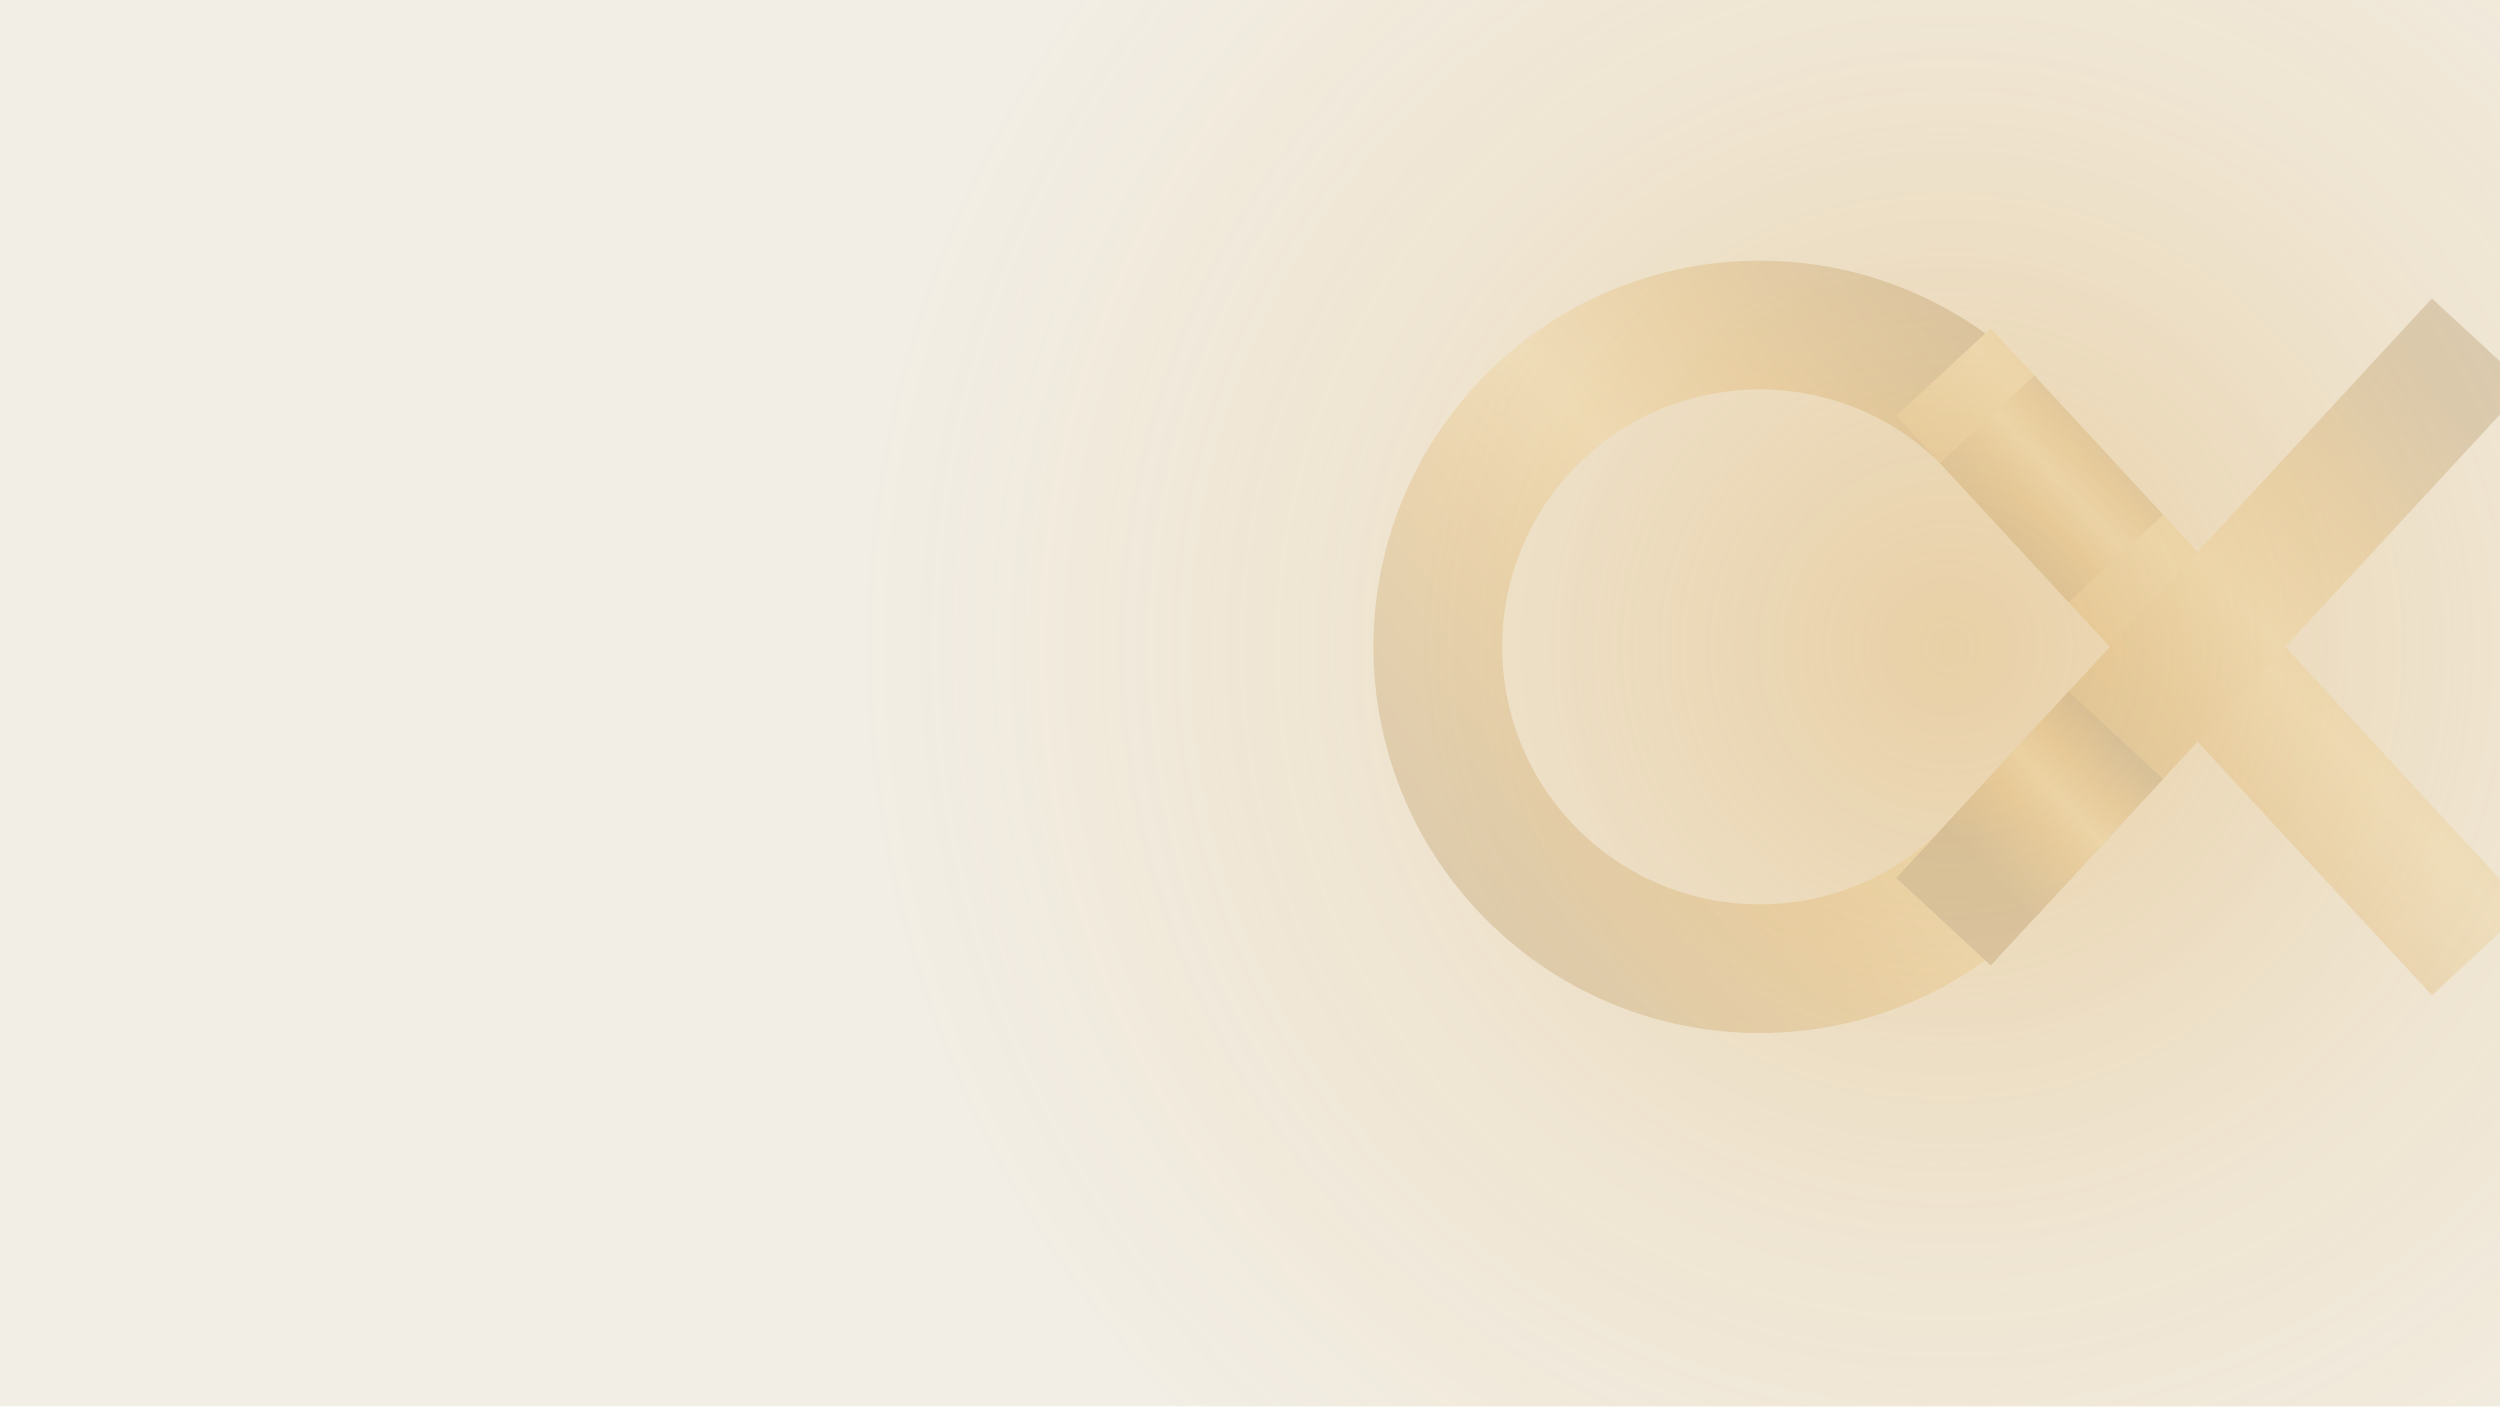
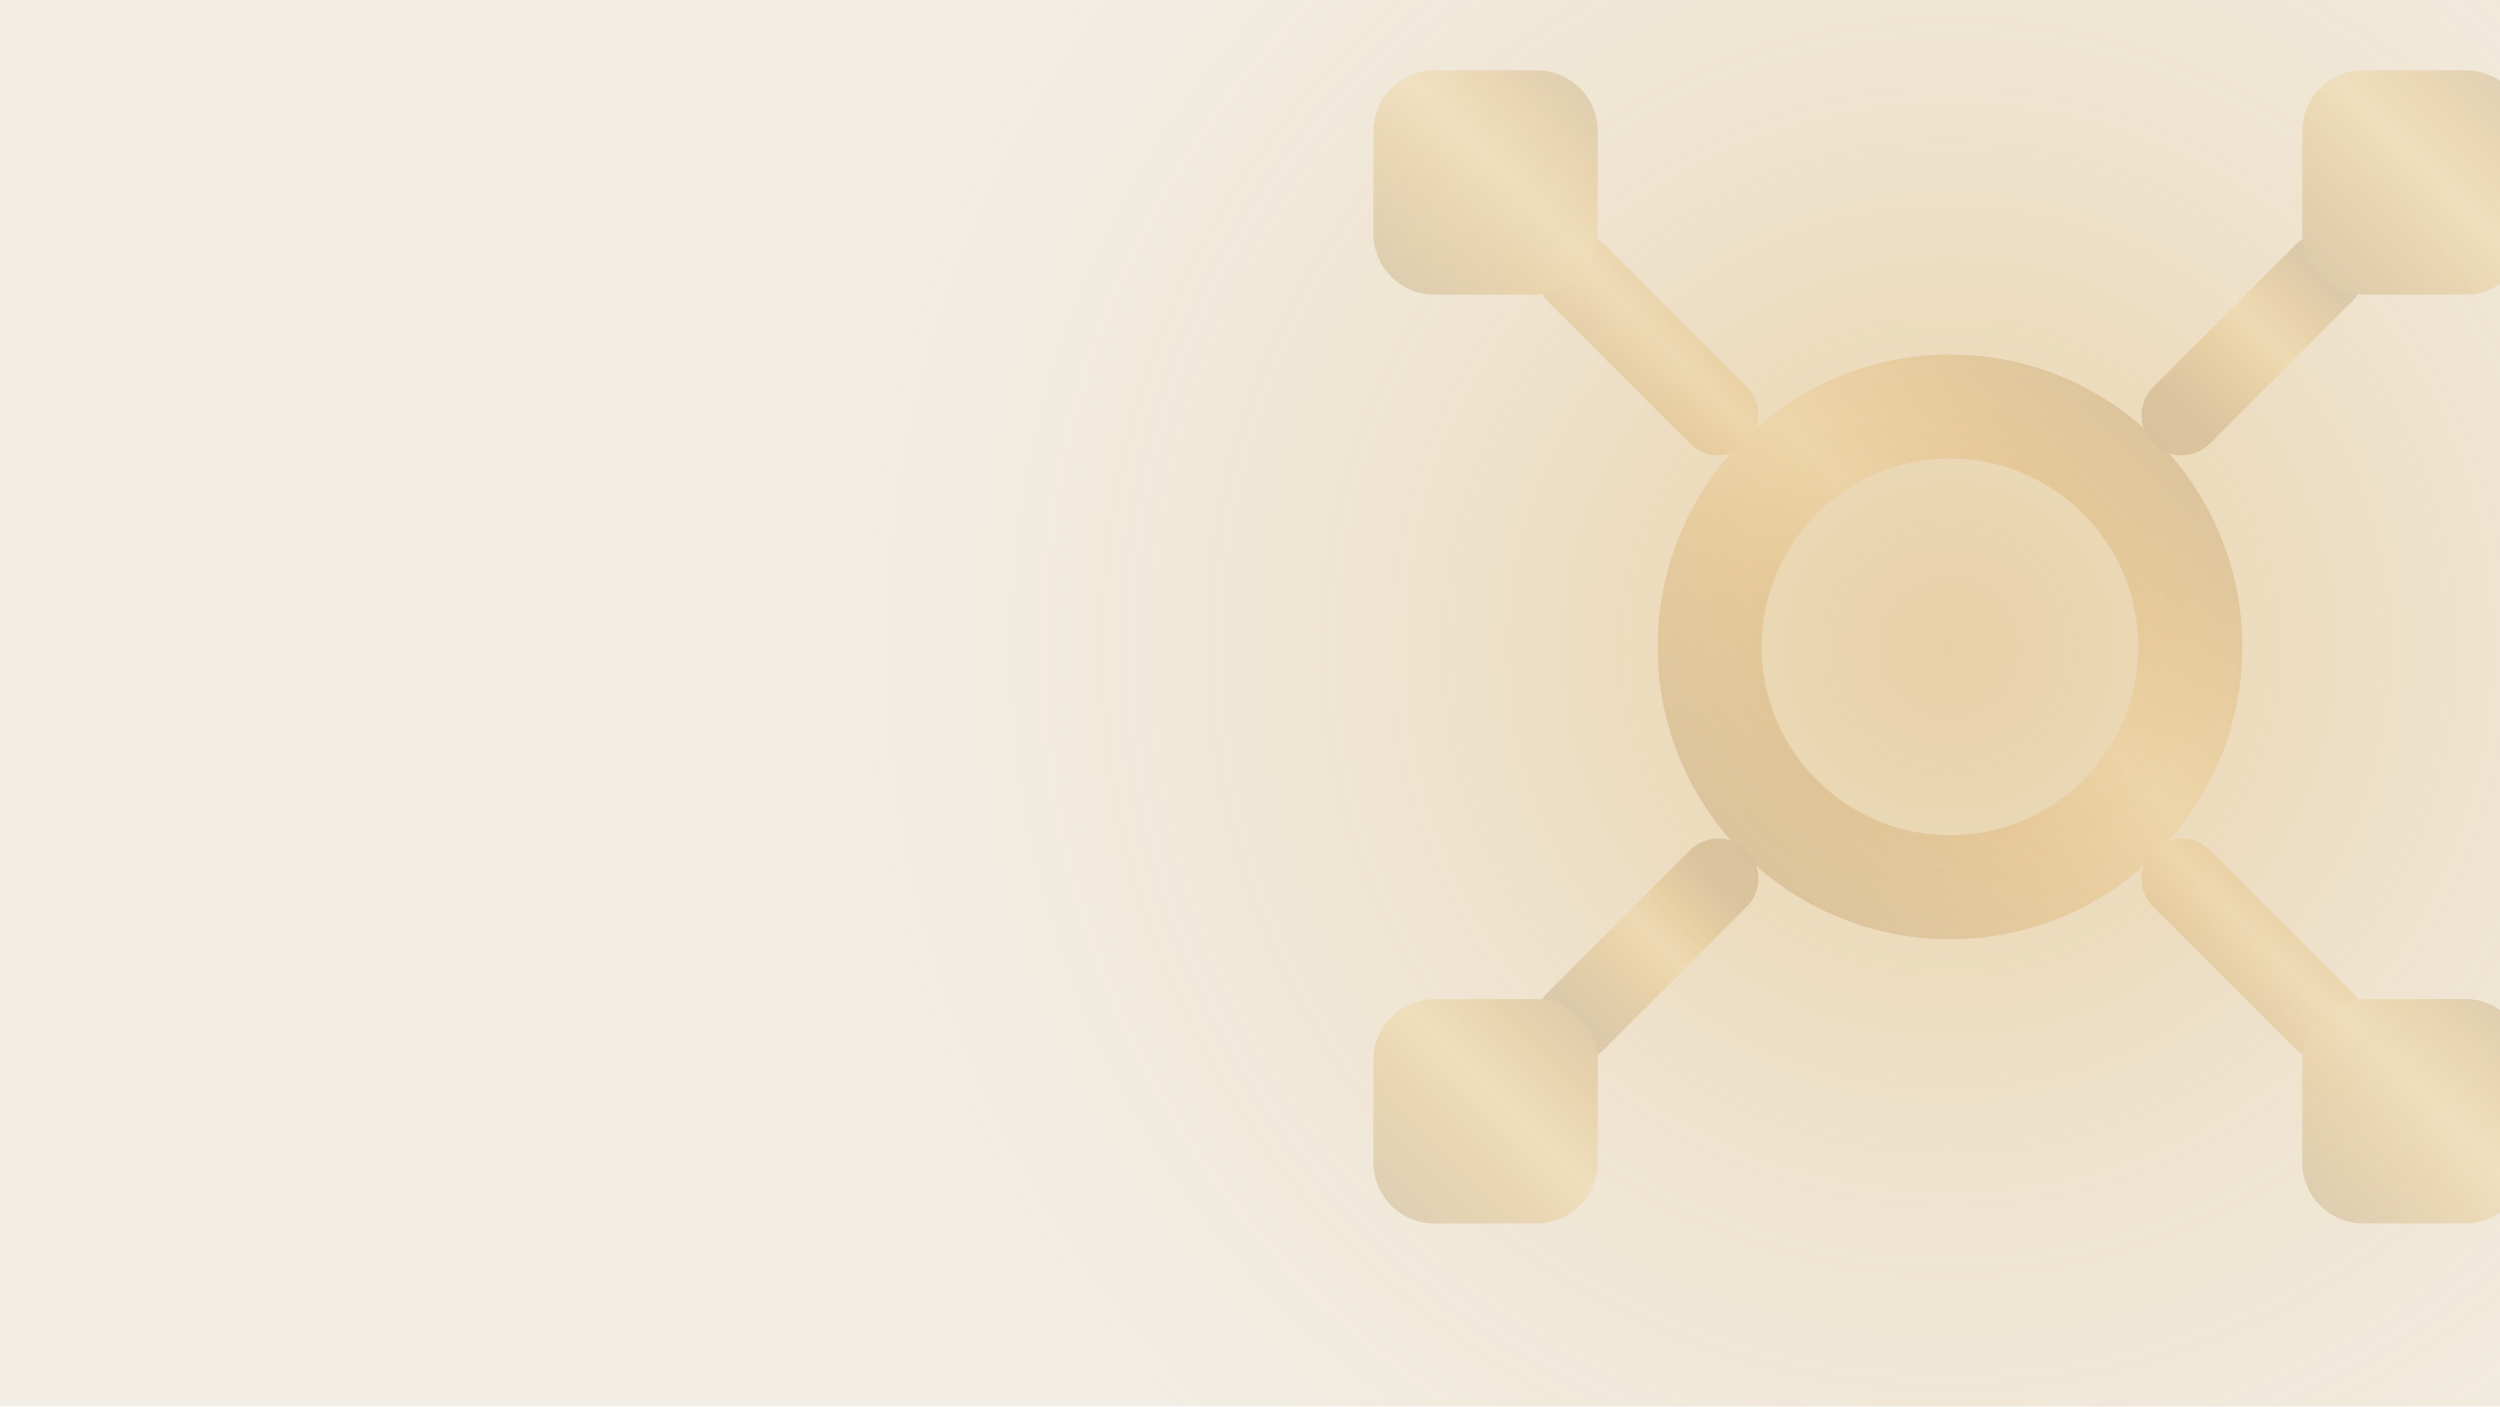
<svg xmlns="http://www.w3.org/2000/svg" width="3840" height="2160" viewBox="0 0 3840 2160">
  <defs>
-     <radialGradient id="g-s13">
+     <radialGradient id="g-s55">
      <stop offset="0" stop-color="#D6962C" stop-opacity="0.34" />
      <stop offset="0.5" stop-color="#D6962C" stop-opacity="0.119" />
      <stop offset="1" stop-color="#D6962C" stop-opacity="0" />
    </radialGradient>
-     <linearGradient id="sheen-s14" x1="0" y1="1" x2="1" y2="0">
+     <linearGradient id="sheen-s56" x1="0" y1="1" x2="1" y2="0">
      <stop offset="0" stop-color="#8B5E1A" />
      <stop offset="0.38" stop-color="#D6962C" />
      <stop offset="0.56" stop-color="#F1C364" />
      <stop offset="0.74" stop-color="#D6962C" />
      <stop offset="1" stop-color="#8B5E1A" />
    </linearGradient>
  </defs>
  <rect width="3840" height="2160" fill="#F2EEE5" />
-   <circle cx="2995.2" cy="993.6" r="1682.6" fill="url(#g-s13)" />
-   <g opacity="0.2" transform="translate(2995.20,993.60) rotate(0) scale(16.47781) translate(-62.745,-48.000)">
-     <g data-mark="continuous-ox">
-       <path data-part="o" pathLength="1" d="M66.213 26.787 A30 30 0 1 0 66.213 69.213" fill="none" stroke="url(#sheen-s14)" stroke-width="12" stroke-linecap="round" />
-       <path data-part="xa" pathLength="1" d="M66.213 26.787 L108 72" fill="none" stroke="url(#sheen-s14)" stroke-width="12" stroke-linecap="square" />
-       <path data-part="xb" pathLength="1" d="M108 24 L66.213 69.213" fill="none" stroke="url(#sheen-s14)" stroke-width="12" stroke-linecap="square" />
-       <path data-part="ga" pathLength="1" d="M66.213 26.787 L78.2 39.760" fill="none" stroke="url(#sheen-s14)" stroke-width="12" stroke-linecap="butt" />
-       <path data-part="gb" pathLength="1" d="M66.213 69.213 L78.2 56.240" fill="none" stroke="url(#sheen-s14)" stroke-width="12" stroke-linecap="butt" />
+   <circle cx="2995.2" cy="993.6" r="1682.6" fill="url(#g-s55)" />
+   <g opacity="0.2" transform="translate(2995.20,993.60) rotate(0) scale(24.60589) translate(-48.000,-48.000)">
+     <g data-mark="ox-graph">
+       <circle data-part="o" pathLength="1" cx="48" cy="48" r="15" fill="none" stroke="url(#sheen-s56)" stroke-width="6.5" />
+       <line data-part="e0" pathLength="1" x1="62.460" y1="62.460" x2="71.329" y2="71.329" stroke="url(#sheen-s56)" stroke-width="5" stroke-linecap="round" />
+       <line data-part="e1" pathLength="1" x1="33.540" y1="62.460" x2="24.671" y2="71.329" stroke="url(#sheen-s56)" stroke-width="5" stroke-linecap="round" />
+       <line data-part="e2" pathLength="1" x1="33.540" y1="33.540" x2="24.671" y2="24.671" stroke="url(#sheen-s56)" stroke-width="5" stroke-linecap="round" />
+       <line data-part="e3" pathLength="1" x1="62.460" y1="33.540" x2="71.329" y2="24.671" stroke="url(#sheen-s56)" stroke-width="5" stroke-linecap="round" />
+       <rect data-part="b0" x="69.991" y="69.991" width="14" height="14" rx="3.8" fill="url(#sheen-s56)" />
+       <rect data-part="b1" x="12.009" y="69.991" width="14" height="14" rx="3.8" fill="url(#sheen-s56)" />
+       <rect data-part="b2" x="12.009" y="12.009" width="14" height="14" rx="3.8" fill="url(#sheen-s56)" />
+       <rect data-part="b3" x="69.991" y="12.009" width="14" height="14" rx="3.8" fill="url(#sheen-s56)" />
    </g>
  </g>
</svg>
